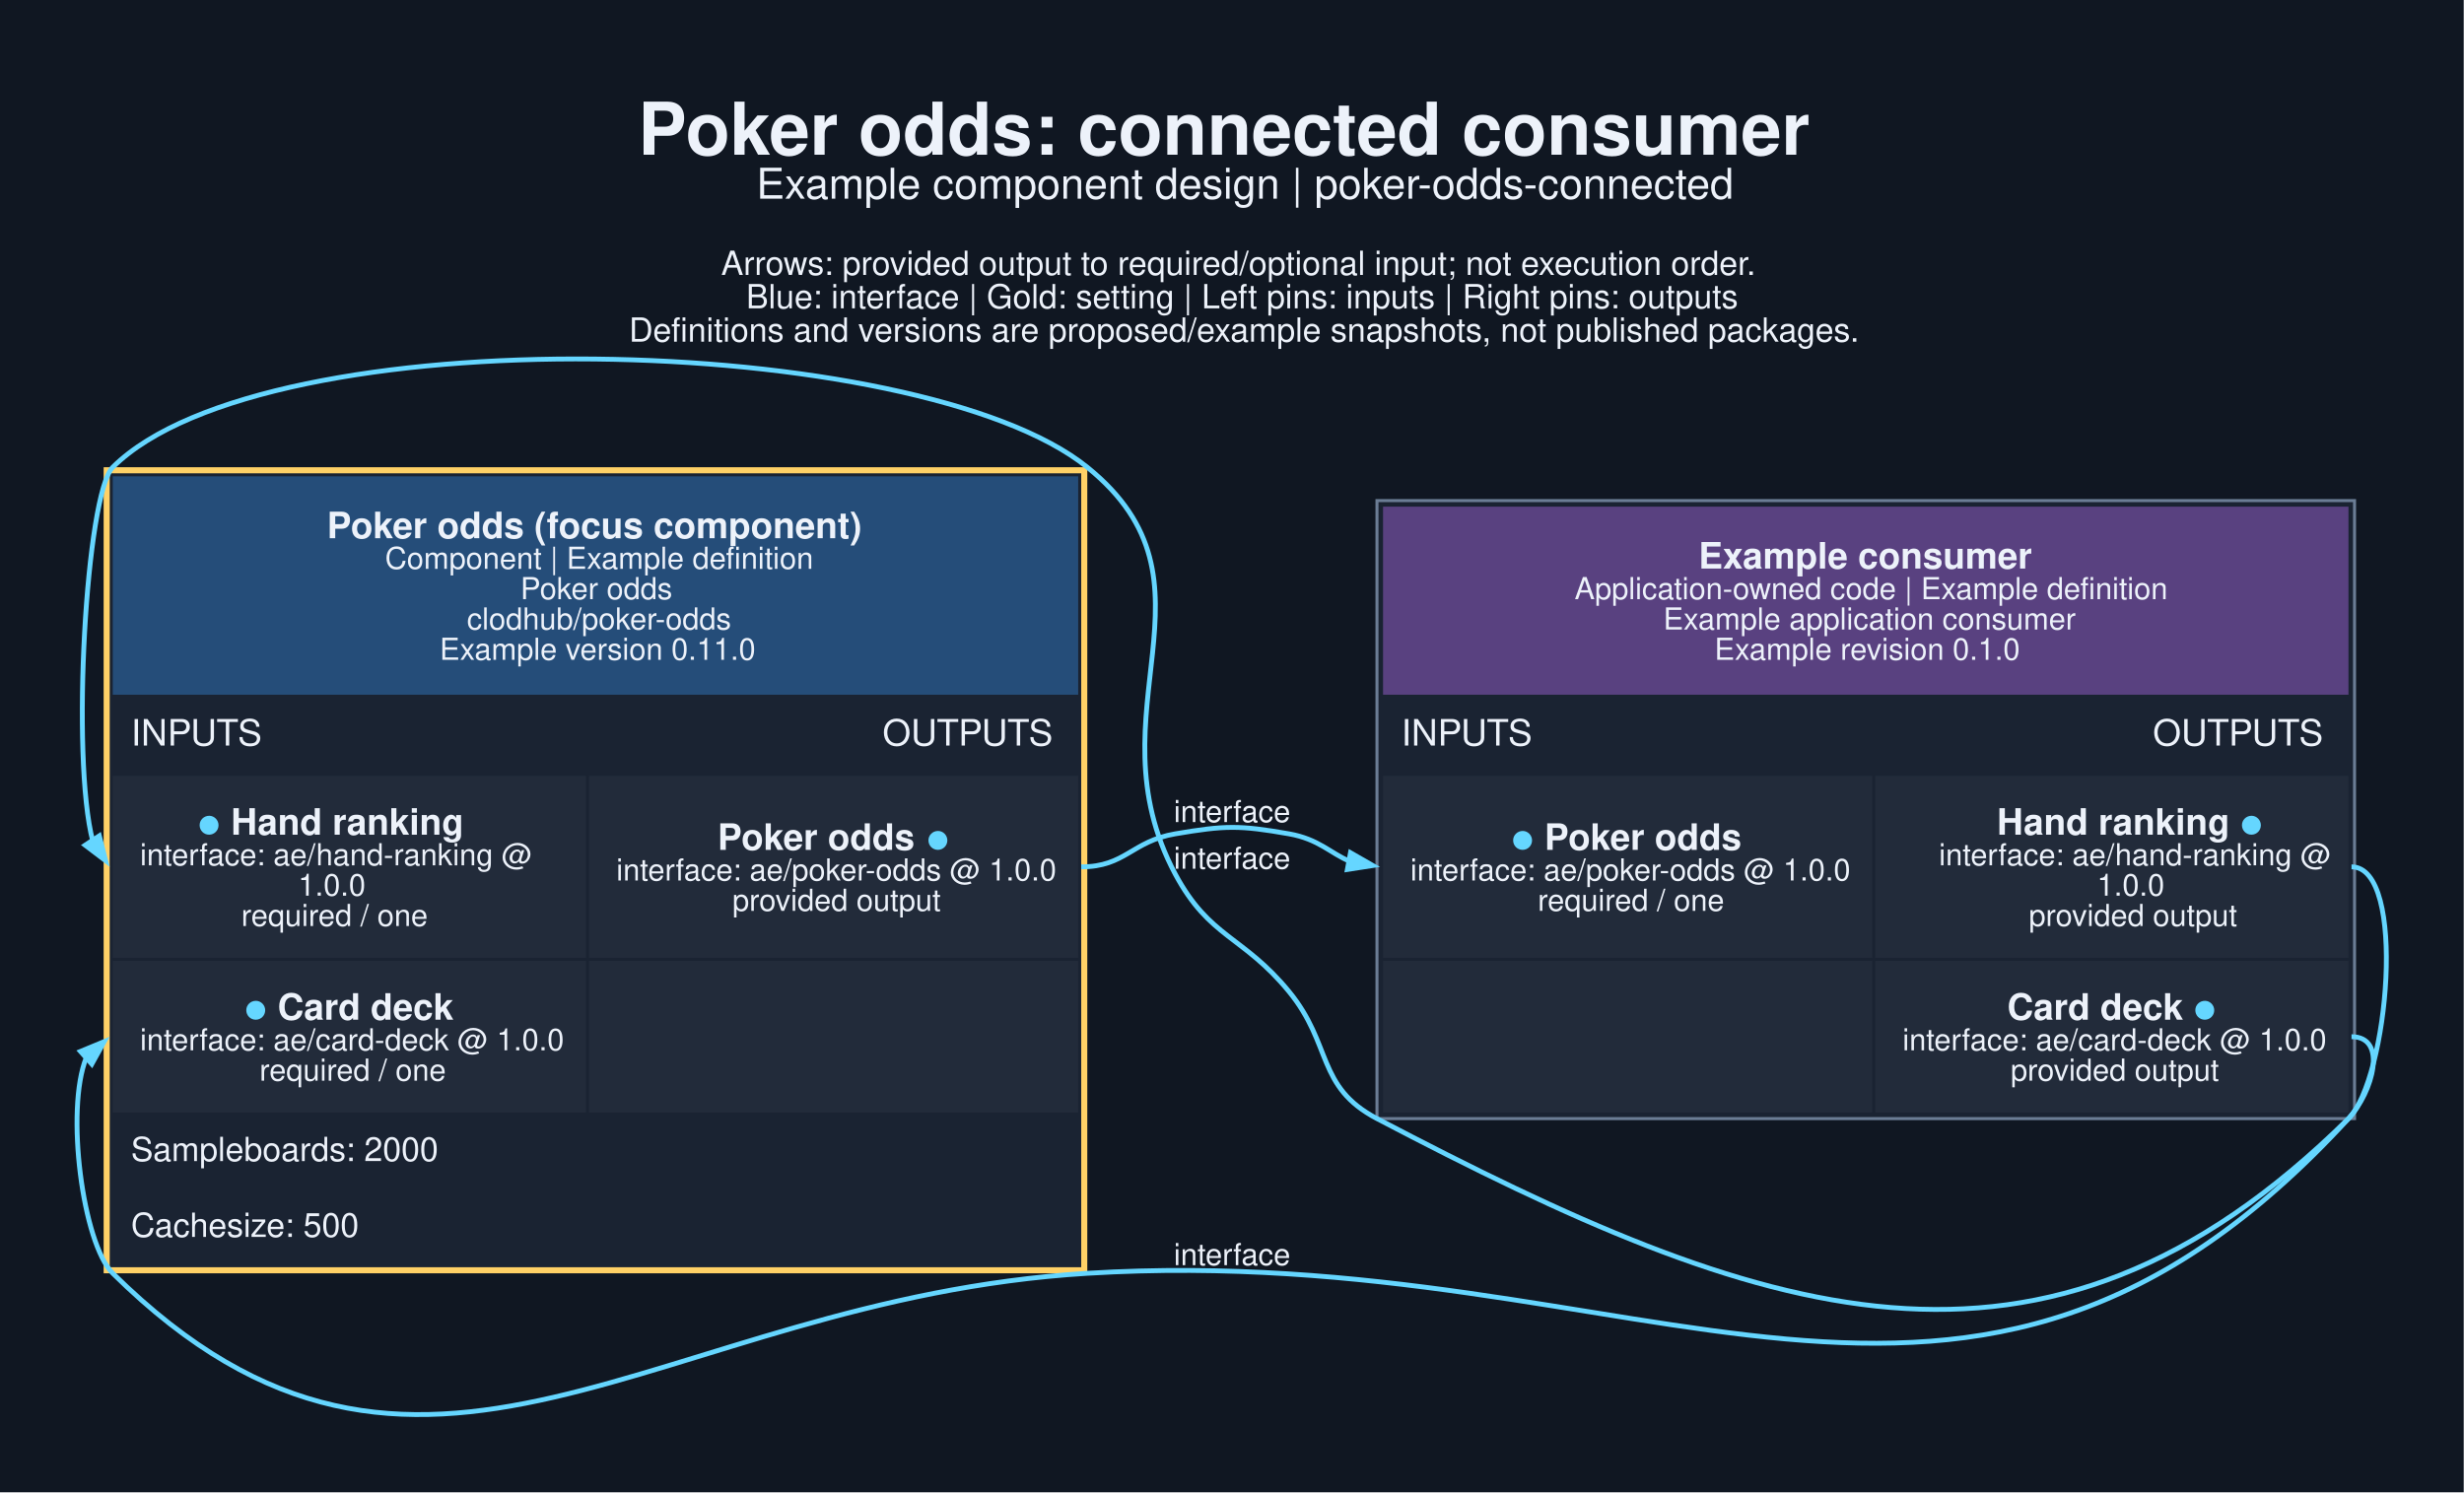
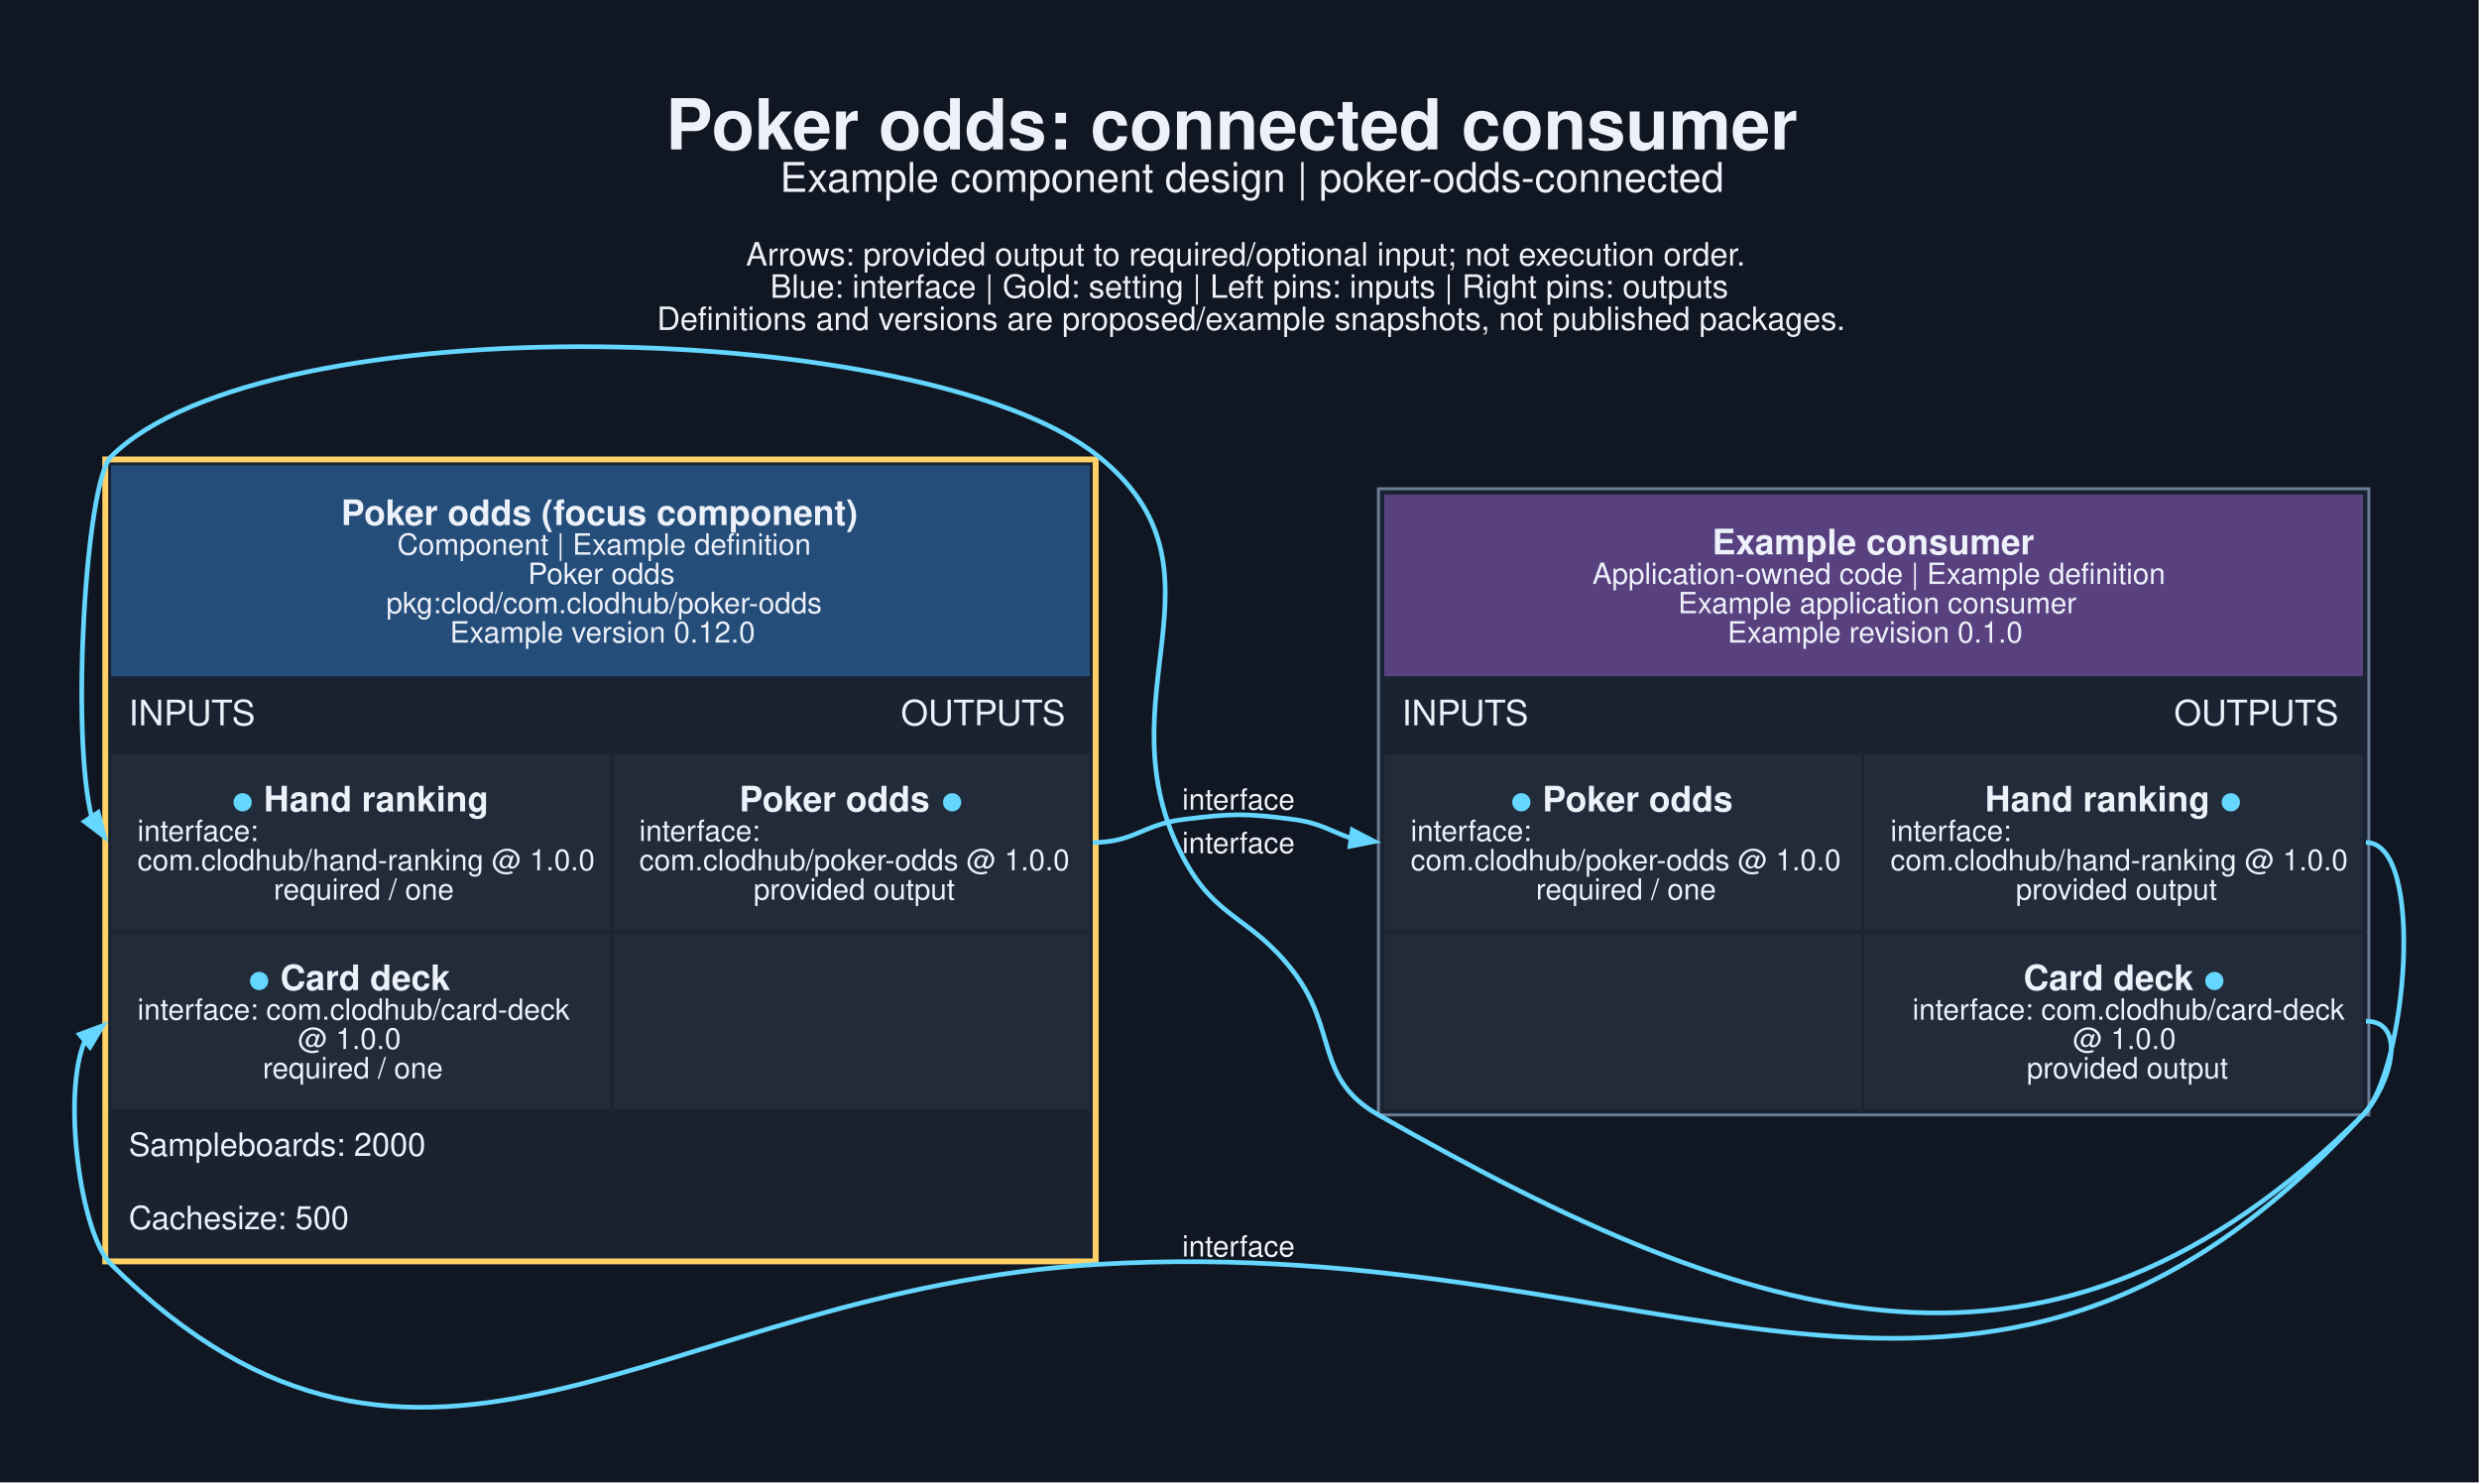
- <svg xmlns="http://www.w3.org/2000/svg" width="1083pt" height="656pt" viewBox="0.00 0.00 1083.00 656.00">
-   <g id="graph0" class="graph" transform="scale(1.33333 1.33333) rotate(0) translate(25.2 466.79)">
-     <polygon fill="#101722" stroke="none" points="-25.2,25.2 -25.2,-466.79 786.96,-466.79 786.96,25.2 -25.2,25.2" />
-     <text xml:space="preserve" text-anchor="start" x="185.13" y="-415.79" font-family="Helvetica,sans-Serif" font-weight="bold" font-size="24.00" fill="#edf2fa">Poker odds: connected consumer</text>
-     <text xml:space="preserve" text-anchor="start" x="224.13" y="-401.29" font-family="Helvetica,sans-Serif" font-size="14.00" fill="#edf2fa">Example component design | poker-odds-connected</text>
-     <text xml:space="preserve" text-anchor="start" x="212.51" y="-376.14" font-family="Helvetica,sans-Serif" font-size="11.00" fill="#edf2fa">Arrows: provided output to required/optional input; not execution order.</text>
-     <text xml:space="preserve" text-anchor="start" x="220.76" y="-365.14" font-family="Helvetica,sans-Serif" font-size="11.00" fill="#edf2fa">Blue: interface | Gold: setting | Left pins: inputs | Right pins: outputs</text>
-     <text xml:space="preserve" text-anchor="start" x="182.13" y="-354.14" font-family="Helvetica,sans-Serif" font-size="11.00" fill="#edf2fa">Definitions and versions are proposed/example snapshots, not published packages.</text>
+ <svg xmlns="http://www.w3.org/2000/svg" width="1128pt" height="675pt" viewBox="0.00 0.00 1128.00 675.00">
+   <g id="graph0" class="graph" transform="scale(1.33333 1.33333) rotate(0) translate(25.2 480.84)">
+     <polygon fill="#101722" stroke="none" points="-25.2,25.2 -25.2,-480.84 820.68,-480.84 820.68,25.2 -25.2,25.2" />
+     <text xml:space="preserve" text-anchor="start" x="201.99" y="-429.84" font-family="Helvetica,sans-Serif" font-weight="bold" font-size="24.00" fill="#edf2fa">Poker odds: connected consumer</text>
+     <text xml:space="preserve" text-anchor="start" x="240.99" y="-415.34" font-family="Helvetica,sans-Serif" font-size="14.00" fill="#edf2fa">Example component design | poker-odds-connected</text>
+     <text xml:space="preserve" text-anchor="start" x="229.37" y="-390.19" font-family="Helvetica,sans-Serif" font-size="11.00" fill="#edf2fa">Arrows: provided output to required/optional input; not execution order.</text>
+     <text xml:space="preserve" text-anchor="start" x="237.62" y="-379.19" font-family="Helvetica,sans-Serif" font-size="11.00" fill="#edf2fa">Blue: interface | Gold: setting | Left pins: inputs | Right pins: outputs</text>
+     <text xml:space="preserve" text-anchor="start" x="198.99" y="-368.19" font-family="Helvetica,sans-Serif" font-size="11.00" fill="#edf2fa">Definitions and versions are proposed/example snapshots, not published packages.</text>
    <g id="node1" class="node">
-       <polygon fill="#1a2332" stroke="none" points="8.97,-47 8.97,-312.75 333.22,-312.75 333.22,-47 8.97,-47" />
-       <polygon fill="#254d79" stroke="none" points="11.97,-237.75 11.97,-309.75 330.22,-309.75 330.22,-237.75 11.97,-237.75" />
-       <text xml:space="preserve" text-anchor="start" x="82.59" y="-289.35" font-family="Helvetica,sans-Serif" font-weight="bold" font-size="12.00" fill="#edf2fa">Poker odds (focus component)</text>
-       <text xml:space="preserve" text-anchor="start" x="101.72" y="-279.25" font-family="Helvetica,sans-Serif" font-size="10.00" fill="#edf2fa">Component | Example definition</text>
-       <text xml:space="preserve" text-anchor="start" x="146.34" y="-269.25" font-family="Helvetica,sans-Serif" font-size="10.00" fill="#edf2fa">Poker odds</text>
-       <text xml:space="preserve" text-anchor="start" x="128.72" y="-259.25" font-family="Helvetica,sans-Serif" font-size="10.00" fill="#edf2fa">clodhub/poker-odds</text>
-       <text xml:space="preserve" text-anchor="start" x="119.72" y="-249.25" font-family="Helvetica,sans-Serif" font-size="10.00" fill="#edf2fa">Example version 0.11.0</text>
-       <text xml:space="preserve" text-anchor="start" x="17.97" y="-221" font-family="Helvetica,sans-Serif" font-size="12.00" fill="#edf2fa">INPUTS</text>
-       <text xml:space="preserve" text-anchor="start" x="265.72" y="-221" font-family="Helvetica,sans-Serif" font-size="12.00" fill="#edf2fa">OUTPUTS</text>
-       <polygon fill="#222b3a" stroke="none" points="11.97,-151 11.97,-211 167.97,-211 167.97,-151 11.97,-151" />
-       <text xml:space="preserve" text-anchor="start" x="40.09" y="-191.6" font-family="Helvetica,sans-Serif" font-weight="bold" font-size="12.00" fill="#65d6ff">●</text>
-       <text xml:space="preserve" text-anchor="start" x="47.59" y="-191.6" font-family="Helvetica,sans-Serif" font-weight="bold" font-size="12.00" fill="#edf2fa"> Hand ranking</text>
-       <text xml:space="preserve" text-anchor="start" x="20.97" y="-181.5" font-family="Helvetica,sans-Serif" font-size="10.00" fill="#edf2fa">interface: ae/hand-ranking @</text>
-       <text xml:space="preserve" text-anchor="start" x="73.09" y="-171.5" font-family="Helvetica,sans-Serif" font-size="10.00" fill="#edf2fa">1.0.0</text>
-       <text xml:space="preserve" text-anchor="start" x="54.34" y="-161.5" font-family="Helvetica,sans-Serif" font-size="10.00" fill="#edf2fa">required / one</text>
-       <polygon fill="#222b3a" stroke="none" points="168.97,-151 168.97,-211 330.22,-211 330.22,-151 168.97,-151" />
-       <text xml:space="preserve" text-anchor="start" x="211.34" y="-186.6" font-family="Helvetica,sans-Serif" font-weight="bold" font-size="12.00" fill="#edf2fa">Poker odds </text>
-       <text xml:space="preserve" text-anchor="start" x="280.34" y="-186.6" font-family="Helvetica,sans-Serif" font-weight="bold" font-size="12.00" fill="#65d6ff">●</text>
-       <text xml:space="preserve" text-anchor="start" x="177.97" y="-176.5" font-family="Helvetica,sans-Serif" font-size="10.00" fill="#edf2fa">interface: ae/poker-odds @ 1.0.0</text>
-       <text xml:space="preserve" text-anchor="start" x="216.22" y="-166.5" font-family="Helvetica,sans-Serif" font-size="10.00" fill="#edf2fa">provided output</text>
-       <polygon fill="#222b3a" stroke="none" points="11.97,-100 11.97,-150 167.97,-150 167.97,-100 11.97,-100" />
-       <text xml:space="preserve" text-anchor="start" x="55.47" y="-130.6" font-family="Helvetica,sans-Serif" font-weight="bold" font-size="12.00" fill="#65d6ff">●</text>
-       <text xml:space="preserve" text-anchor="start" x="62.97" y="-130.6" font-family="Helvetica,sans-Serif" font-weight="bold" font-size="12.00" fill="#edf2fa"> Card deck</text>
-       <text xml:space="preserve" text-anchor="start" x="20.97" y="-120.5" font-family="Helvetica,sans-Serif" font-size="10.00" fill="#edf2fa">interface: ae/card-deck @ 1.0.0</text>
-       <text xml:space="preserve" text-anchor="start" x="60.34" y="-110.5" font-family="Helvetica,sans-Serif" font-size="10.00" fill="#edf2fa">required / one</text>
-       <polygon fill="#222b3a" stroke="none" points="168.97,-100 168.97,-150 330.22,-150 330.22,-100 168.97,-100" />
-       <text xml:space="preserve" text-anchor="start" x="17.97" y="-84" font-family="Helvetica,sans-Serif" font-size="11.00" fill="#edf2fa">Sampleboards: 2000</text>
-       <text xml:space="preserve" text-anchor="start" x="17.97" y="-59" font-family="Helvetica,sans-Serif" font-size="11.00" fill="#edf2fa">Cachesize: 500</text>
-       <polygon fill="none" stroke="#ffd166" stroke-width="2" points="9.97,-48 9.97,-311.75 332.22,-311.75 332.22,-48 9.97,-48" />
+       <polygon fill="#1a2332" stroke="none" points="9.72,-49.25 9.72,-325 349.72,-325 349.72,-49.25 9.72,-49.25" />
+       <polygon fill="#254d79" stroke="none" points="12.72,-250 12.72,-322 346.72,-322 346.72,-250 12.72,-250" />
+       <text xml:space="preserve" text-anchor="start" x="91.22" y="-301.6" font-family="Helvetica,sans-Serif" font-weight="bold" font-size="12.00" fill="#edf2fa">Poker odds (focus component)</text>
+       <text xml:space="preserve" text-anchor="start" x="110.35" y="-291.5" font-family="Helvetica,sans-Serif" font-size="10.00" fill="#edf2fa">Component | Example definition</text>
+       <text xml:space="preserve" text-anchor="start" x="154.97" y="-281.5" font-family="Helvetica,sans-Serif" font-size="10.00" fill="#edf2fa">Poker odds</text>
+       <text xml:space="preserve" text-anchor="start" x="106.6" y="-271.5" font-family="Helvetica,sans-Serif" font-size="10.00" fill="#edf2fa">pkg:clod/com.clodhub/poker-odds</text>
+       <text xml:space="preserve" text-anchor="start" x="128.35" y="-261.5" font-family="Helvetica,sans-Serif" font-size="10.00" fill="#edf2fa">Example version 0.12.0</text>
+       <text xml:space="preserve" text-anchor="start" x="18.72" y="-233.25" font-family="Helvetica,sans-Serif" font-size="12.00" fill="#edf2fa">INPUTS</text>
+       <text xml:space="preserve" text-anchor="start" x="282.22" y="-233.25" font-family="Helvetica,sans-Serif" font-size="12.00" fill="#edf2fa">OUTPUTS</text>
+       <polygon fill="#222b3a" stroke="none" points="12.72,-163.25 12.72,-223.25 182.97,-223.25 182.97,-163.25 12.72,-163.25" />
+       <text xml:space="preserve" text-anchor="start" x="53.97" y="-203.85" font-family="Helvetica,sans-Serif" font-weight="bold" font-size="12.00" fill="#65d6ff">●</text>
+       <text xml:space="preserve" text-anchor="start" x="61.47" y="-203.85" font-family="Helvetica,sans-Serif" font-weight="bold" font-size="12.00" fill="#edf2fa"> Hand ranking</text>
+       <text xml:space="preserve" text-anchor="start" x="21.72" y="-193.75" font-family="Helvetica,sans-Serif" font-size="10.00" fill="#edf2fa">interface:</text>
+       <text xml:space="preserve" text-anchor="start" x="21.72" y="-183.75" font-family="Helvetica,sans-Serif" font-size="10.00" fill="#edf2fa">com.clodhub/hand-ranking @ 1.0.0</text>
+       <text xml:space="preserve" text-anchor="start" x="68.22" y="-173.75" font-family="Helvetica,sans-Serif" font-size="10.00" fill="#edf2fa">required / one</text>
+       <polygon fill="#222b3a" stroke="none" points="183.97,-163.25 183.97,-223.25 346.72,-223.25 346.72,-163.25 183.97,-163.25" />
+       <text xml:space="preserve" text-anchor="start" x="227.1" y="-203.85" font-family="Helvetica,sans-Serif" font-weight="bold" font-size="12.00" fill="#edf2fa">Poker odds </text>
+       <text xml:space="preserve" text-anchor="start" x="296.1" y="-203.85" font-family="Helvetica,sans-Serif" font-weight="bold" font-size="12.00" fill="#65d6ff">●</text>
+       <text xml:space="preserve" text-anchor="start" x="192.97" y="-193.75" font-family="Helvetica,sans-Serif" font-size="10.00" fill="#edf2fa">interface:</text>
+       <text xml:space="preserve" text-anchor="start" x="192.97" y="-183.75" font-family="Helvetica,sans-Serif" font-size="10.00" fill="#edf2fa">com.clodhub/poker-odds @ 1.0.0</text>
+       <text xml:space="preserve" text-anchor="start" x="231.97" y="-173.75" font-family="Helvetica,sans-Serif" font-size="10.00" fill="#edf2fa">provided output</text>
+       <polygon fill="#222b3a" stroke="none" points="12.72,-102.25 12.72,-162.25 182.97,-162.25 182.97,-102.25 12.72,-102.25" />
+       <text xml:space="preserve" text-anchor="start" x="59.6" y="-142.85" font-family="Helvetica,sans-Serif" font-weight="bold" font-size="12.00" fill="#65d6ff">●</text>
+       <text xml:space="preserve" text-anchor="start" x="67.1" y="-142.85" font-family="Helvetica,sans-Serif" font-weight="bold" font-size="12.00" fill="#edf2fa"> Card deck</text>
+       <text xml:space="preserve" text-anchor="start" x="21.72" y="-132.75" font-family="Helvetica,sans-Serif" font-size="10.00" fill="#edf2fa">interface: com.clodhub/card-deck</text>
+       <text xml:space="preserve" text-anchor="start" x="76.47" y="-122.75" font-family="Helvetica,sans-Serif" font-size="10.00" fill="#edf2fa">@ 1.0.0</text>
+       <text xml:space="preserve" text-anchor="start" x="64.47" y="-112.75" font-family="Helvetica,sans-Serif" font-size="10.00" fill="#edf2fa">required / one</text>
+       <polygon fill="#222b3a" stroke="none" points="183.97,-102.25 183.97,-162.25 346.72,-162.25 346.72,-102.25 183.97,-102.25" />
+       <text xml:space="preserve" text-anchor="start" x="18.72" y="-86.25" font-family="Helvetica,sans-Serif" font-size="11.00" fill="#edf2fa">Sampleboards: 2000</text>
+       <text xml:space="preserve" text-anchor="start" x="18.72" y="-61.25" font-family="Helvetica,sans-Serif" font-size="11.00" fill="#edf2fa">Cachesize: 500</text>
+       <polygon fill="none" stroke="#ffd166" stroke-width="2" points="10.72,-50.25 10.72,-324 348.72,-324 348.72,-50.25 10.72,-50.25" />
    </g>
    <g id="node2" class="node">
-       <polygon fill="#1a2332" stroke="none" points="428.72,-98 428.72,-301.75 750.97,-301.75 750.97,-98 428.72,-98" />
-       <polygon fill="#594180" stroke="none" points="430.72,-237.75 430.72,-299.75 748.97,-299.75 748.97,-237.75 430.72,-237.75" />
-       <text xml:space="preserve" text-anchor="start" x="534.72" y="-279.35" font-family="Helvetica,sans-Serif" font-weight="bold" font-size="12.00" fill="#edf2fa">Example consumer</text>
-       <text xml:space="preserve" text-anchor="start" x="493.84" y="-269.25" font-family="Helvetica,sans-Serif" font-size="10.00" fill="#edf2fa">Application-owned code | Example definition</text>
-       <text xml:space="preserve" text-anchor="start" x="523.09" y="-259.25" font-family="Helvetica,sans-Serif" font-size="10.00" fill="#edf2fa">Example application consumer</text>
-       <text xml:space="preserve" text-anchor="start" x="539.97" y="-249.25" font-family="Helvetica,sans-Serif" font-size="10.00" fill="#edf2fa">Example revision 0.1.0</text>
-       <text xml:space="preserve" text-anchor="start" x="436.72" y="-221" font-family="Helvetica,sans-Serif" font-size="12.00" fill="#edf2fa">INPUTS</text>
-       <text xml:space="preserve" text-anchor="start" x="684.47" y="-221" font-family="Helvetica,sans-Serif" font-size="12.00" fill="#edf2fa">OUTPUTS</text>
-       <polygon fill="#222b3a" stroke="none" points="430.72,-151 430.72,-211 591.97,-211 591.97,-151 430.72,-151" />
-       <text xml:space="preserve" text-anchor="start" x="473.09" y="-186.6" font-family="Helvetica,sans-Serif" font-weight="bold" font-size="12.00" fill="#65d6ff">●</text>
-       <text xml:space="preserve" text-anchor="start" x="480.59" y="-186.6" font-family="Helvetica,sans-Serif" font-weight="bold" font-size="12.00" fill="#edf2fa"> Poker odds</text>
-       <text xml:space="preserve" text-anchor="start" x="439.72" y="-176.5" font-family="Helvetica,sans-Serif" font-size="10.00" fill="#edf2fa">interface: ae/poker-odds @ 1.0.0</text>
-       <text xml:space="preserve" text-anchor="start" x="481.72" y="-166.5" font-family="Helvetica,sans-Serif" font-size="10.00" fill="#edf2fa">required / one</text>
-       <polygon fill="#222b3a" stroke="none" points="592.97,-151 592.97,-211 748.97,-211 748.97,-151 592.97,-151" />
-       <text xml:space="preserve" text-anchor="start" x="633.09" y="-191.6" font-family="Helvetica,sans-Serif" font-weight="bold" font-size="12.00" fill="#edf2fa">Hand ranking </text>
-       <text xml:space="preserve" text-anchor="start" x="713.34" y="-191.6" font-family="Helvetica,sans-Serif" font-weight="bold" font-size="12.00" fill="#65d6ff">●</text>
-       <text xml:space="preserve" text-anchor="start" x="613.97" y="-181.5" font-family="Helvetica,sans-Serif" font-size="10.00" fill="#edf2fa">interface: ae/hand-ranking @</text>
-       <text xml:space="preserve" text-anchor="start" x="666.09" y="-171.5" font-family="Helvetica,sans-Serif" font-size="10.00" fill="#edf2fa">1.0.0</text>
-       <text xml:space="preserve" text-anchor="start" x="643.59" y="-161.5" font-family="Helvetica,sans-Serif" font-size="10.00" fill="#edf2fa">provided output</text>
-       <polygon fill="#222b3a" stroke="none" points="430.72,-100 430.72,-150 591.97,-150 591.97,-100 430.72,-100" />
-       <polygon fill="#222b3a" stroke="none" points="592.97,-100 592.97,-150 748.97,-150 748.97,-100 592.97,-100" />
-       <text xml:space="preserve" text-anchor="start" x="636.47" y="-130.6" font-family="Helvetica,sans-Serif" font-weight="bold" font-size="12.00" fill="#edf2fa">Card deck </text>
-       <text xml:space="preserve" text-anchor="start" x="697.97" y="-130.6" font-family="Helvetica,sans-Serif" font-weight="bold" font-size="12.00" fill="#65d6ff">●</text>
-       <text xml:space="preserve" text-anchor="start" x="601.97" y="-120.5" font-family="Helvetica,sans-Serif" font-size="10.00" fill="#edf2fa">interface: ae/card-deck @ 1.0.0</text>
-       <text xml:space="preserve" text-anchor="start" x="637.59" y="-110.5" font-family="Helvetica,sans-Serif" font-size="10.00" fill="#edf2fa">provided output</text>
-       <polygon fill="none" stroke="#6b7d95" points="428.72,-98 428.72,-301.75 750.97,-301.75 750.97,-98 428.72,-98" />
+       <polygon fill="#1a2332" stroke="none" points="445.22,-100.25 445.22,-314 783.22,-314 783.22,-100.25 445.22,-100.25" />
+       <polygon fill="#594180" stroke="none" points="447.22,-250 447.22,-312 781.22,-312 781.22,-250 447.22,-250" />
+       <text xml:space="preserve" text-anchor="start" x="559.1" y="-291.6" font-family="Helvetica,sans-Serif" font-weight="bold" font-size="12.00" fill="#edf2fa">Example consumer</text>
+       <text xml:space="preserve" text-anchor="start" x="518.22" y="-281.5" font-family="Helvetica,sans-Serif" font-size="10.00" fill="#edf2fa">Application-owned code | Example definition</text>
+       <text xml:space="preserve" text-anchor="start" x="547.47" y="-271.5" font-family="Helvetica,sans-Serif" font-size="10.00" fill="#edf2fa">Example application consumer</text>
+       <text xml:space="preserve" text-anchor="start" x="564.35" y="-261.5" font-family="Helvetica,sans-Serif" font-size="10.00" fill="#edf2fa">Example revision 0.1.0</text>
+       <text xml:space="preserve" text-anchor="start" x="453.22" y="-233.25" font-family="Helvetica,sans-Serif" font-size="12.00" fill="#edf2fa">INPUTS</text>
+       <text xml:space="preserve" text-anchor="start" x="716.72" y="-233.25" font-family="Helvetica,sans-Serif" font-size="12.00" fill="#edf2fa">OUTPUTS</text>
+       <polygon fill="#222b3a" stroke="none" points="447.22,-163.25 447.22,-223.25 609.97,-223.25 609.97,-163.25 447.22,-163.25" />
+       <text xml:space="preserve" text-anchor="start" x="490.35" y="-203.85" font-family="Helvetica,sans-Serif" font-weight="bold" font-size="12.00" fill="#65d6ff">●</text>
+       <text xml:space="preserve" text-anchor="start" x="497.85" y="-203.85" font-family="Helvetica,sans-Serif" font-weight="bold" font-size="12.00" fill="#edf2fa"> Poker odds</text>
+       <text xml:space="preserve" text-anchor="start" x="456.22" y="-193.75" font-family="Helvetica,sans-Serif" font-size="10.00" fill="#edf2fa">interface:</text>
+       <text xml:space="preserve" text-anchor="start" x="456.22" y="-183.75" font-family="Helvetica,sans-Serif" font-size="10.00" fill="#edf2fa">com.clodhub/poker-odds @ 1.0.0</text>
+       <text xml:space="preserve" text-anchor="start" x="498.97" y="-173.75" font-family="Helvetica,sans-Serif" font-size="10.00" fill="#edf2fa">required / one</text>
+       <polygon fill="#222b3a" stroke="none" points="610.97,-163.25 610.97,-223.25 781.22,-223.25 781.22,-163.25 610.97,-163.25" />
+       <text xml:space="preserve" text-anchor="start" x="652.22" y="-203.85" font-family="Helvetica,sans-Serif" font-weight="bold" font-size="12.00" fill="#edf2fa">Hand ranking </text>
+       <text xml:space="preserve" text-anchor="start" x="732.47" y="-203.85" font-family="Helvetica,sans-Serif" font-weight="bold" font-size="12.00" fill="#65d6ff">●</text>
+       <text xml:space="preserve" text-anchor="start" x="619.97" y="-193.75" font-family="Helvetica,sans-Serif" font-size="10.00" fill="#edf2fa">interface:</text>
+       <text xml:space="preserve" text-anchor="start" x="619.97" y="-183.75" font-family="Helvetica,sans-Serif" font-size="10.00" fill="#edf2fa">com.clodhub/hand-ranking @ 1.0.0</text>
+       <text xml:space="preserve" text-anchor="start" x="662.72" y="-173.75" font-family="Helvetica,sans-Serif" font-size="10.00" fill="#edf2fa">provided output</text>
+       <polygon fill="#222b3a" stroke="none" points="447.22,-102.25 447.22,-162.25 609.97,-162.25 609.97,-102.25 447.22,-102.25" />
+       <polygon fill="#222b3a" stroke="none" points="610.97,-102.25 610.97,-162.25 781.22,-162.25 781.22,-102.25 610.97,-102.25" />
+       <text xml:space="preserve" text-anchor="start" x="665.35" y="-142.85" font-family="Helvetica,sans-Serif" font-weight="bold" font-size="12.00" fill="#edf2fa">Card deck </text>
+       <text xml:space="preserve" text-anchor="start" x="726.85" y="-142.85" font-family="Helvetica,sans-Serif" font-weight="bold" font-size="12.00" fill="#65d6ff">●</text>
+       <text xml:space="preserve" text-anchor="start" x="627.47" y="-132.75" font-family="Helvetica,sans-Serif" font-size="10.00" fill="#edf2fa">interface: com.clodhub/card-deck</text>
+       <text xml:space="preserve" text-anchor="start" x="682.22" y="-122.75" font-family="Helvetica,sans-Serif" font-size="10.00" fill="#edf2fa">@ 1.0.0</text>
+       <text xml:space="preserve" text-anchor="start" x="666.47" y="-112.75" font-family="Helvetica,sans-Serif" font-size="10.00" fill="#edf2fa">provided output</text>
+       <polygon fill="none" stroke="#6b7d95" points="445.22,-100.25 445.22,-314 783.22,-314 783.22,-100.25 445.22,-100.25" />
    </g>
    <g id="edge1" class="edge">
-       <path fill="none" stroke="#65d6ff" stroke-width="1.6" d="M331.22,-181C345.82,-181 347.82,-189.42 362.22,-191.88 378.65,-194.67 383.3,-194.76 399.72,-191.88 409.54,-190.15 413.37,-185.47 419.71,-182.85" />
-       <polygon fill="#65d6ff" stroke="#65d6ff" stroke-width="1.6" points="419.98,-185.65 427.34,-181.44 418.96,-180.14 419.98,-185.65" />
-       <text xml:space="preserve" text-anchor="middle" x="380.97" y="-195.76" font-family="Helvetica,sans-Serif" font-size="10.00" fill="#edf2fa">interface</text>
+       <path fill="none" stroke="#65d6ff" stroke-width="1.6" d="M347.72,-193.25C361.94,-193.25 364.62,-199.36 378.72,-201.12 395.26,-203.19 399.69,-203.26 416.22,-201.12 425.62,-199.91 429.76,-196.64 435.91,-194.72" />
+       <polygon fill="#65d6ff" stroke="#65d6ff" stroke-width="1.6" points="436.3,-197.49 443.82,-193.59 435.51,-191.95 436.3,-197.49" />
+       <text xml:space="preserve" text-anchor="middle" x="397.47" y="-204.45" font-family="Helvetica,sans-Serif" font-size="10.00" fill="#edf2fa">interface</text>
    </g>
    <g id="edge2" class="edge">
-       <path fill="none" stroke="#65d6ff" stroke-width="1.6" d="M749.97,-181C768.41,-181 762.09,-110.96 748.97,-98 647.72,2.04 554.8,-31.95 428.72,-98 408.67,-108.51 414.08,-122.38 399.72,-139.88 384.51,-158.4 373.52,-157.49 362.22,-178.63 333.46,-232.41 380.68,-274.45 333.22,-312.75 277.66,-357.58 62.64,-363.04 11.97,-312.75 3.24,-304.09 -1.86,-217.05 5.4,-189.39" />
-       <polygon fill="#65d6ff" stroke="#65d6ff" stroke-width="1.6" points="7.54,-191.23 9.63,-183.02 2.87,-188.14 7.54,-191.23" />
-       <text xml:space="preserve" text-anchor="middle" x="380.97" y="-180.38" font-family="Helvetica,sans-Serif" font-size="10.00" fill="#edf2fa">interface</text>
+       <path fill="none" stroke="#65d6ff" stroke-width="1.6" d="M782.22,-193.25C802.89,-193.25 795.91,-114.78 781.22,-100.25 675.06,4.78 574.99,-26.35 445.22,-100.25 423.27,-112.75 431.55,-129.05 416.22,-149.12 401.67,-168.17 389.97,-166.71 378.72,-187.87 349.48,-242.87 398.11,-285.77 349.72,-325 291.55,-372.16 65.88,-377.75 12.72,-325 4,-316.34 -1.1,-229.3 6.16,-201.64" />
+       <polygon fill="#65d6ff" stroke="#65d6ff" stroke-width="1.6" points="8.29,-203.48 10.38,-195.27 3.63,-200.39 8.29,-203.48" />
+       <text xml:space="preserve" text-anchor="middle" x="397.47" y="-189.62" font-family="Helvetica,sans-Serif" font-size="10.00" fill="#edf2fa">interface</text>
    </g>
    <g id="edge3" class="edge">
-       <path fill="none" stroke="#65d6ff" stroke-width="1.6" d="M749.97,-125C761.98,-125 757.09,-106.84 748.97,-98 623.05,39.11 519.03,-58.35 333.22,-47 190.71,-38.29 113.57,53.31 11.97,-47 2.09,-56.75 -3.72,-100.9 3.25,-118.11" />
-       <polygon fill="#65d6ff" stroke="#65d6ff" stroke-width="1.6" points="1.33,-120.15 9.16,-123.39 5.06,-115.97 1.33,-120.15" />
-       <text xml:space="preserve" text-anchor="middle" x="380.97" y="-49.69" font-family="Helvetica,sans-Serif" font-size="10.00" fill="#edf2fa">interface</text>
+       <path fill="none" stroke="#65d6ff" stroke-width="1.6" d="M782.22,-132.25C796.45,-132.25 790.84,-110.74 781.22,-100.25 650.7,42.07 542.5,-60.6 349.72,-49.25 200.2,-40.44 119.27,56.02 12.72,-49.25 2.06,-59.78 -4.11,-107.99 3.84,-125.7" />
+       <polygon fill="#65d6ff" stroke="#65d6ff" stroke-width="1.6" points="1.92,-127.74 9.86,-130.7 5.5,-123.44 1.92,-127.74" />
+       <text xml:space="preserve" text-anchor="middle" x="397.47" y="-51.9" font-family="Helvetica,sans-Serif" font-size="10.00" fill="#edf2fa">interface</text>
    </g>
  </g>
</svg>
